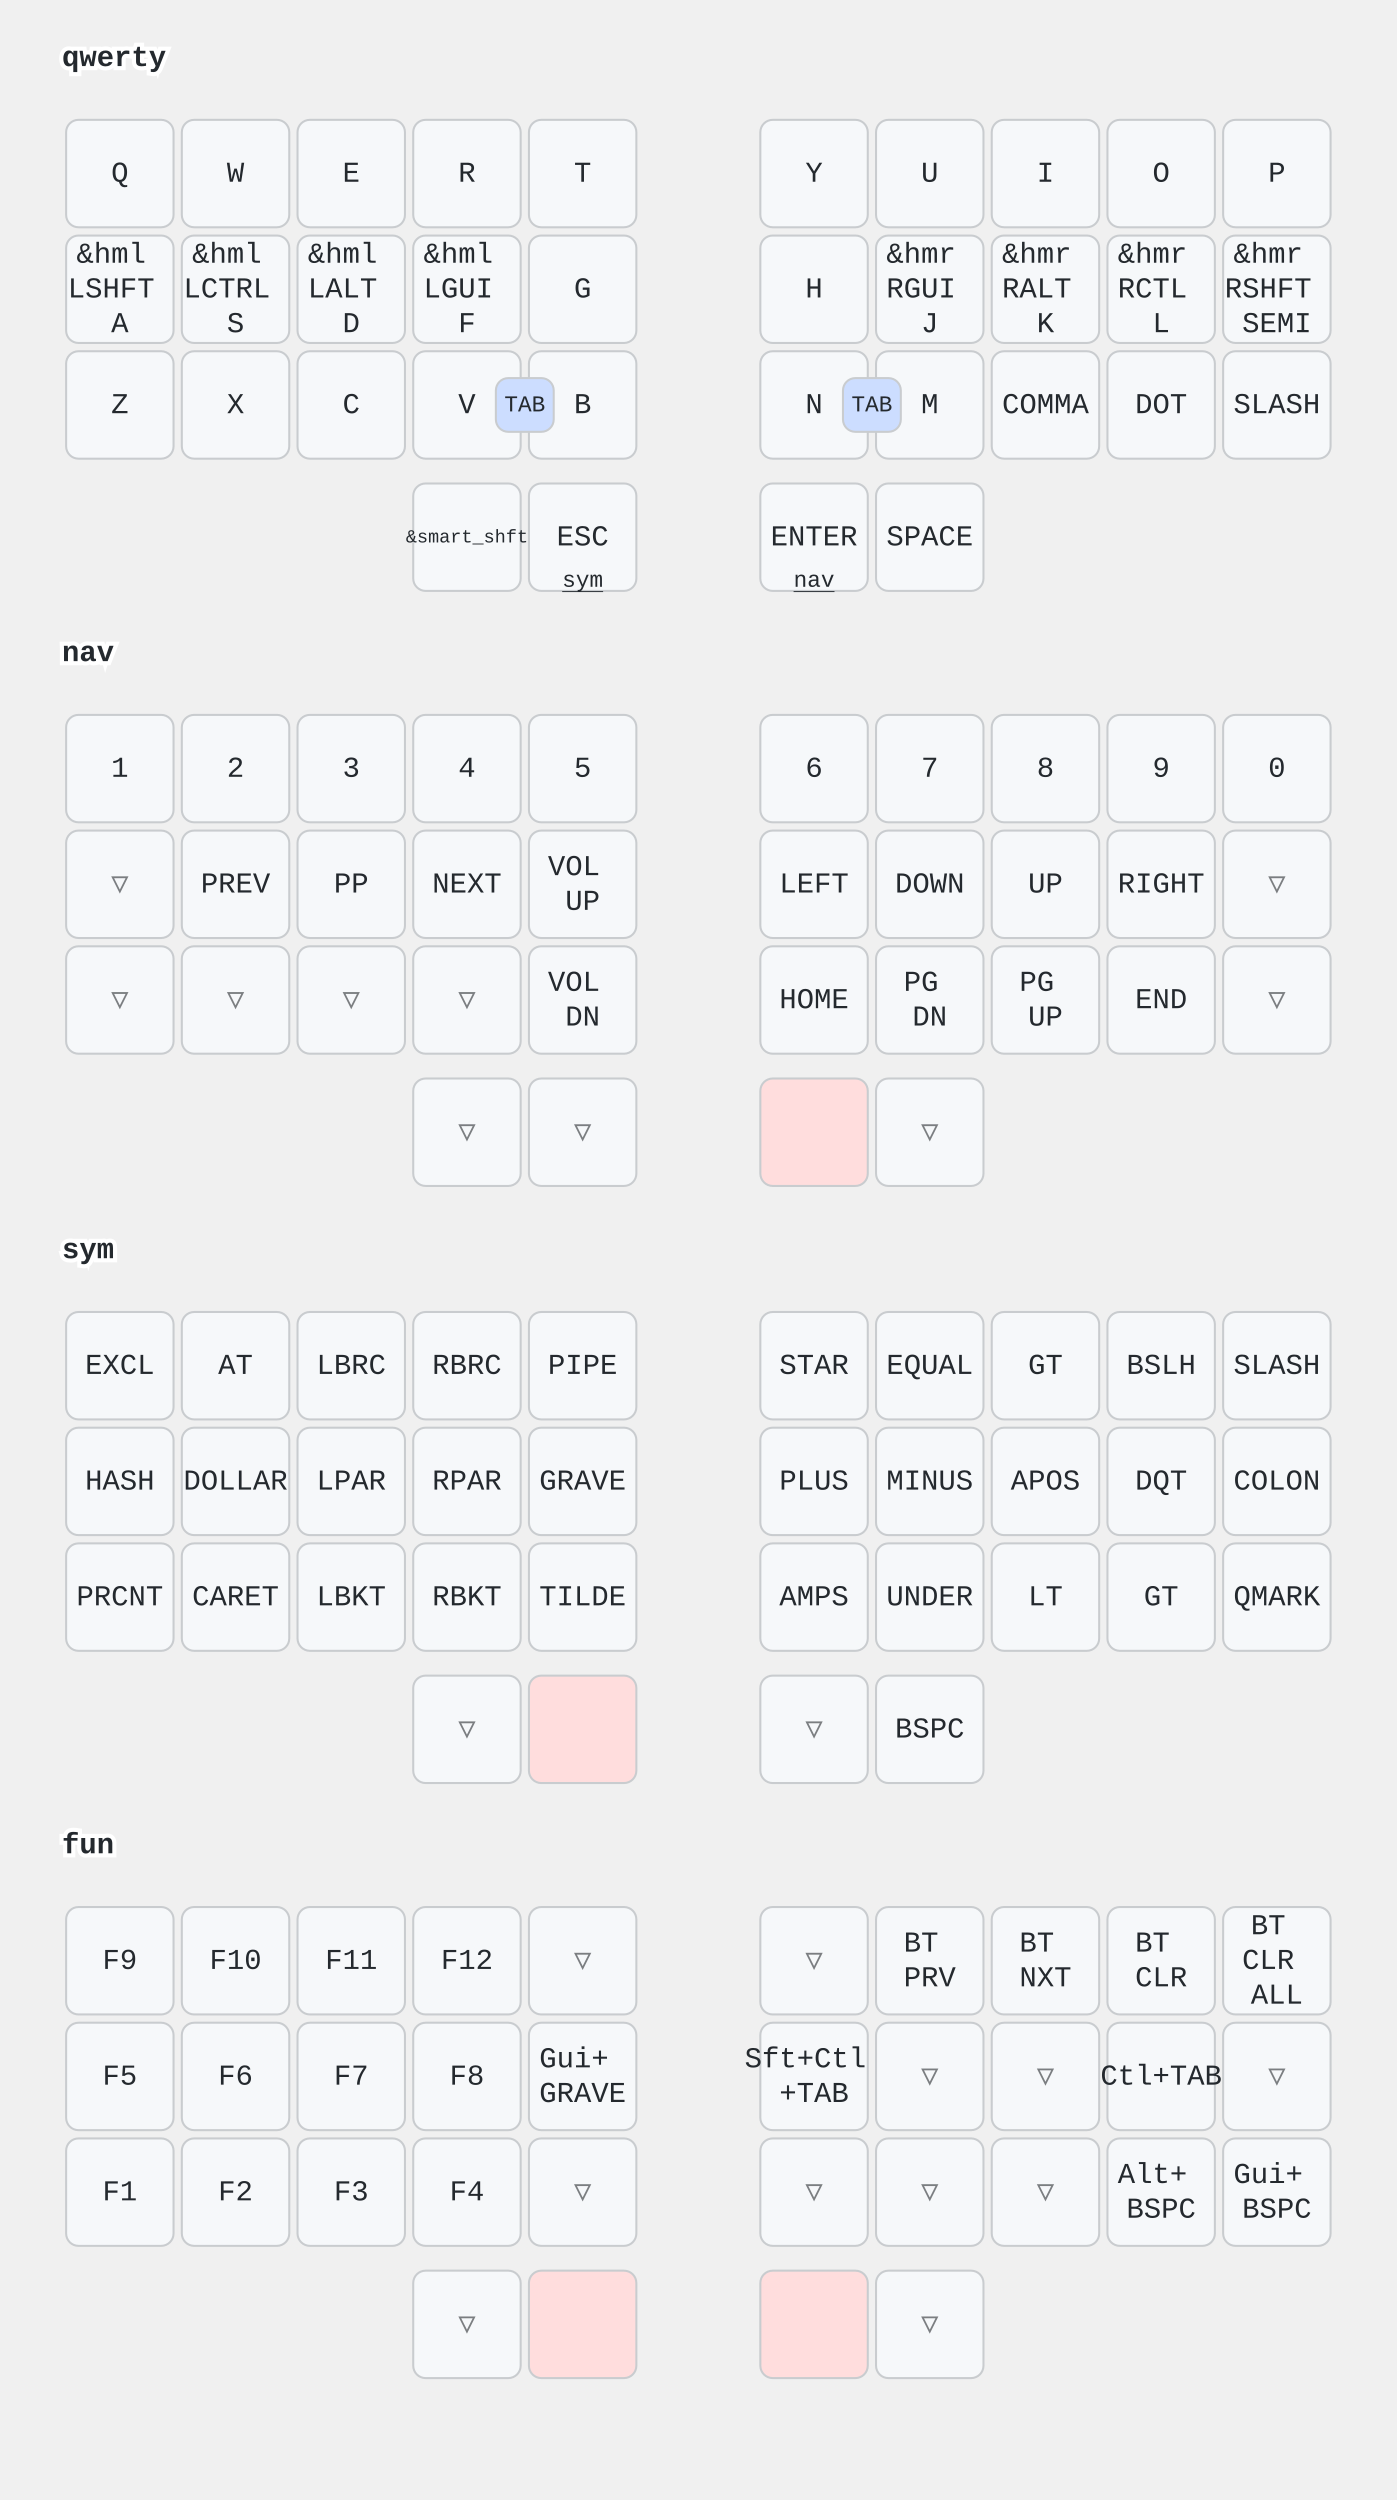
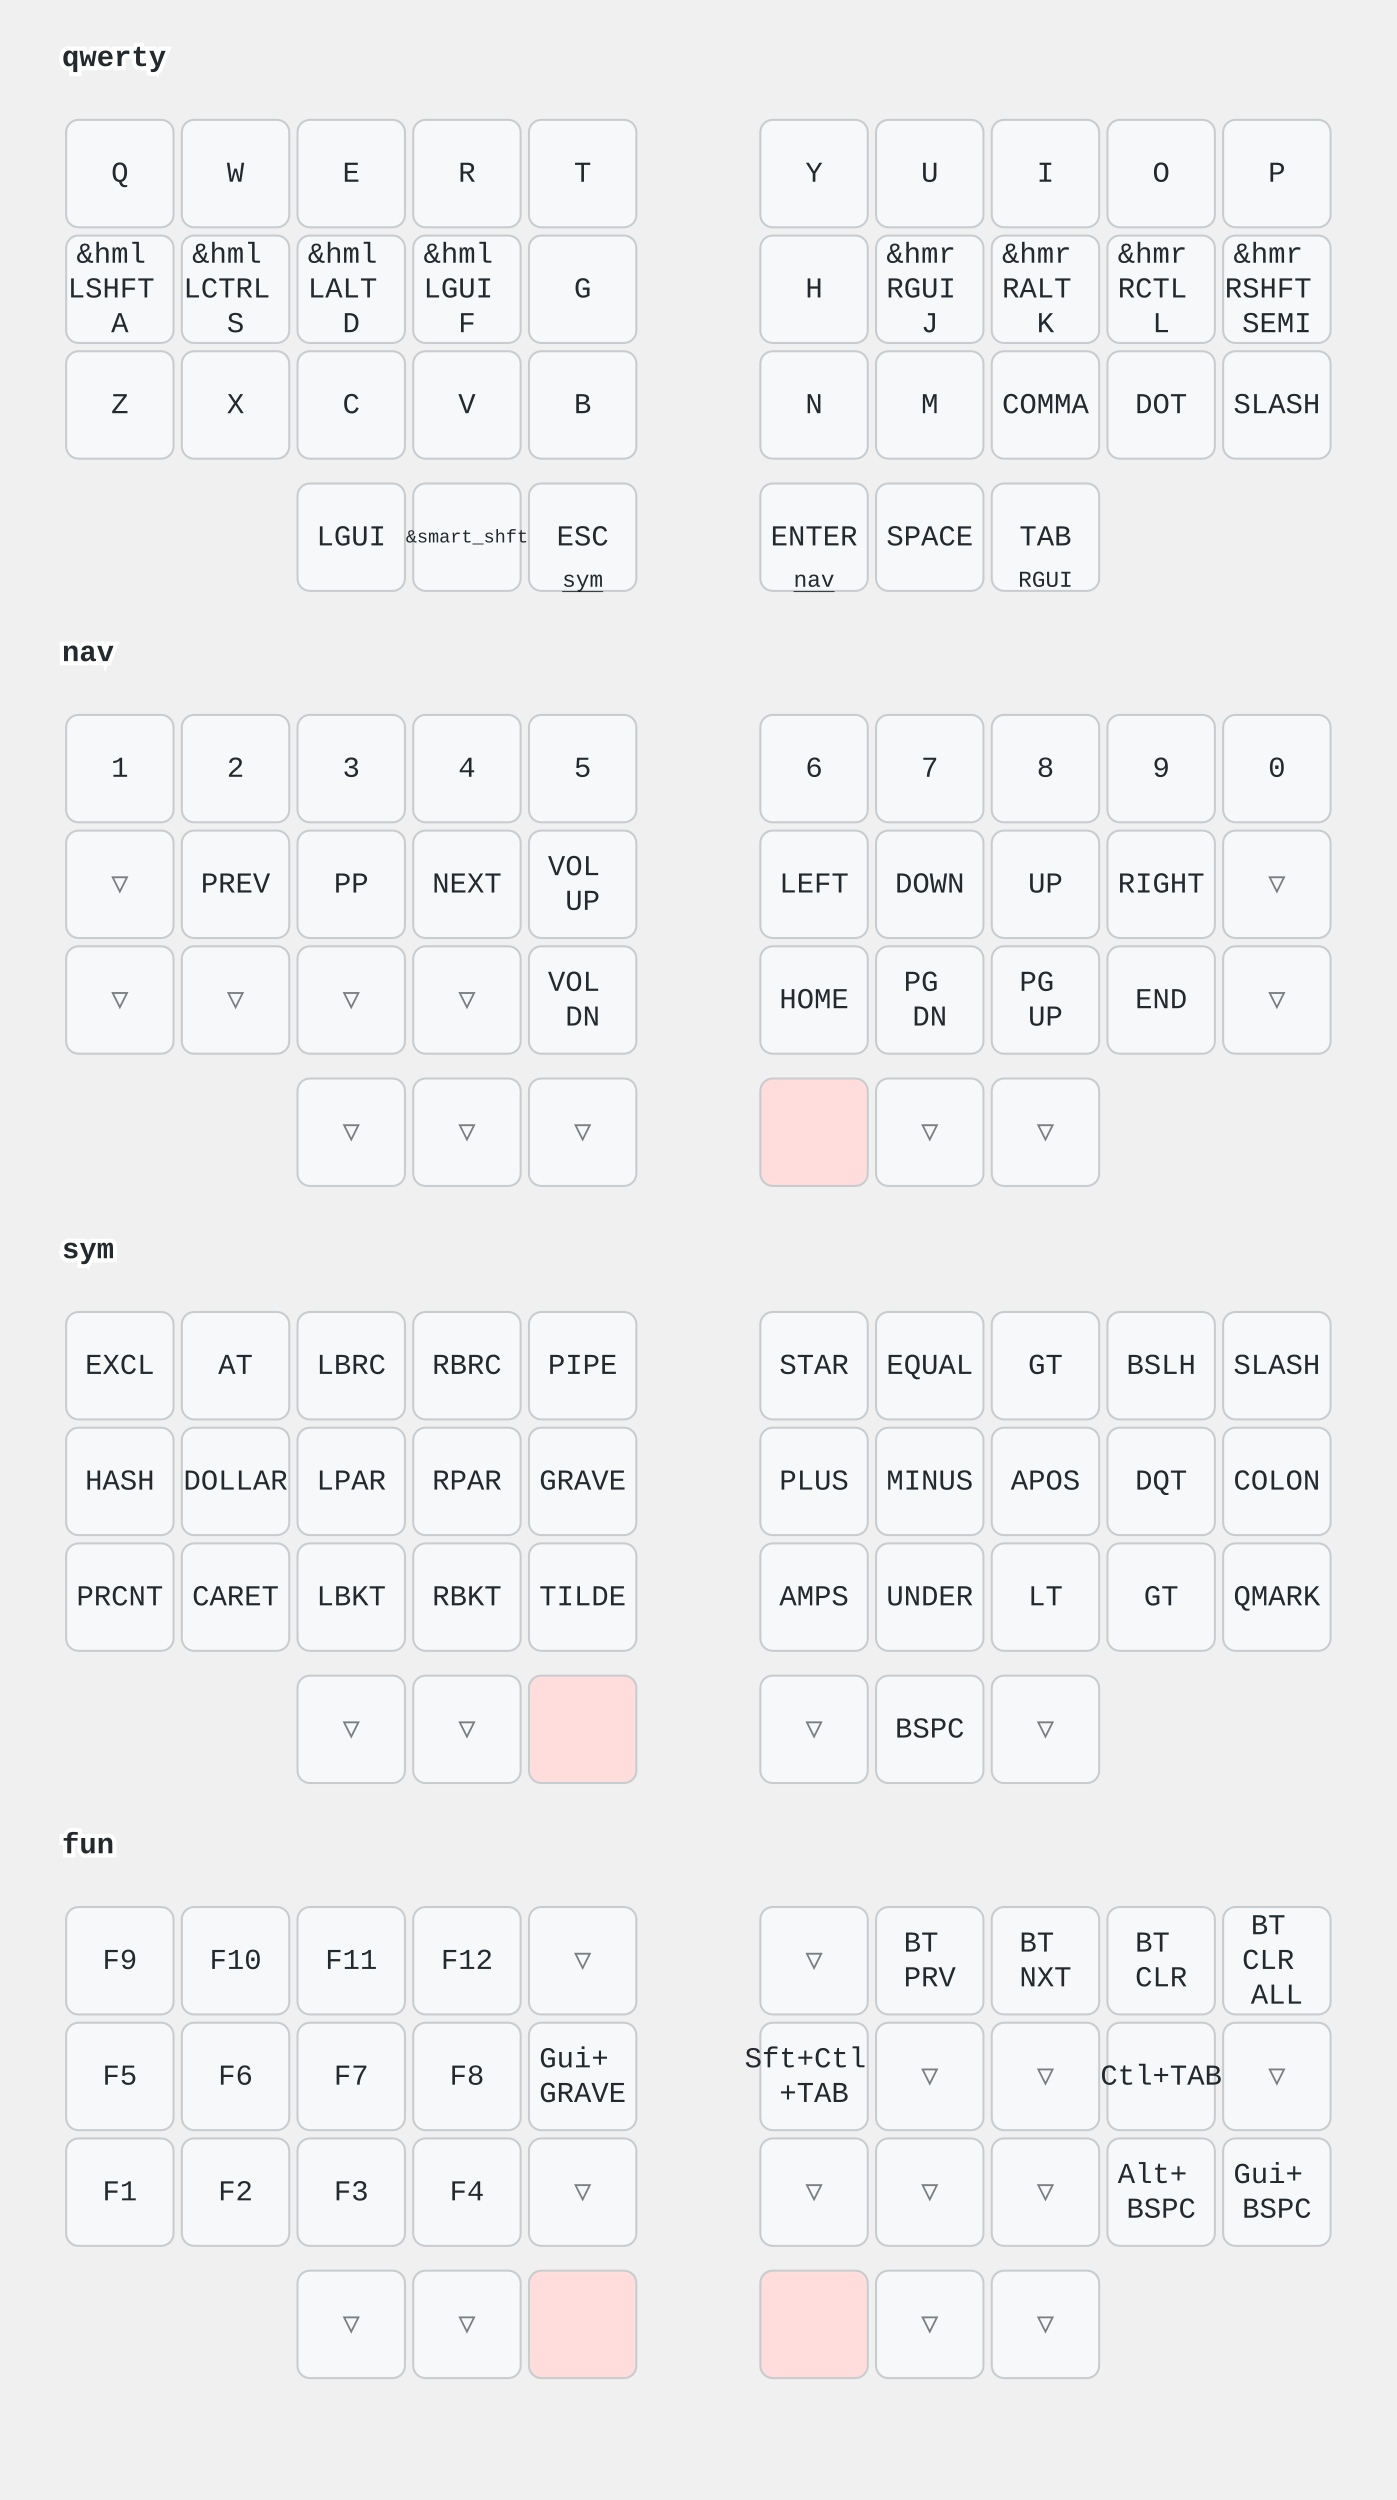
<svg xmlns="http://www.w3.org/2000/svg" width="676" height="1210" viewBox="0 0 676 1210" class="keymap">
  <style>/* inherit to force styles through use tags */
svg path {
    fill: inherit;
}

/* font and background color specifications */
svg.keymap {
    font-family: SFMono-Regular,Consolas,Liberation Mono,Menlo,monospace;
    font-size: 14px;
    font-kerning: normal;
    text-rendering: optimizeLegibility;
    fill: #24292e;
}

/* default key styling */
rect.key {
    fill: #f6f8fa;
}

rect.key, rect.combo {
    stroke: #c9cccf;
    stroke-width: 1;
}

/* default key side styling, only used is draw_key_sides is set */
rect.side {
    filter: brightness(90%);
}

/* color accent for combo boxes */
rect.combo, rect.combo-separate {
    fill: #cdf;
}

/* color accent for held keys */
rect.held, rect.combo.held {
    fill: #fdd;
}

/* color accent for ghost (optional) keys */
rect.ghost, rect.combo.ghost {
    stroke-dasharray: 4, 4;
    stroke-width: 2;
}

text {
    text-anchor: middle;
    dominant-baseline: middle;
}

/* styling for layer labels */
text.label {
    font-weight: bold;
    text-anchor: start;
    stroke: white;
    stroke-width: 4;
    paint-order: stroke;
}

/* styling for optional footer */
text.footer {
    text-anchor: end;
    dominant-baseline: auto;
    stroke: white;
    stroke-width: 4;
    paint-order: stroke;
}

/* styling for combo tap, and key non-tap label text */
text.combo, text.hold, text.shifted, text.left, text.right, text.tl, text.tr, text.bl, text.br {
    font-size: 11px;
}

text.hold, text.bl, text.br {
    text-anchor: middle;
    dominant-baseline: auto;
}

text.shifted, text.tl, text.tr {
    text-anchor: middle;
    dominant-baseline: hanging;
}

text.left, text.tl, text.bl {
    text-anchor: start;
}

text.right, text.tr, text.br {
    text-anchor: end;
}

text.layer-activator {
    text-decoration: underline;
}

/* styling for hold/shifted label text in combo box */
text.combo.hold, text.combo.shifted, text.combo.left, text.combo.right {
    font-size: 8px;
}

/* lighter symbol for transparent keys */
text.trans {
    fill: #7b7e81;
}

/* styling for combo dendrons */
path.combo {
    stroke-width: 1;
    stroke: gray;
    fill: none;
}

/* Start Tabler Icons Cleanup */
/* cannot use height/width with glyphs */
.icon-tabler &gt; path {
    fill: inherit;
    stroke: inherit;
    stroke-width: 2;
}
/* hide tabler's default box */
.icon-tabler &gt; path[stroke="none"][fill="none"] {
    visibility: hidden;
}
/* End Tabler Icons Cleanup */
</style>
  <g transform="translate(30, 0)" class="layer-qwerty">
    <text x="0" y="28" class="label" id="qwerty">qwerty</text>
    <g transform="translate(0, 56)">
      <g transform="translate(28, 28)" class="key keypos-0">
        <rect rx="6" ry="6" x="-26" y="-26" width="52" height="52" class="key" />
        <text x="0" y="0" class="key tap">Q</text>
      </g>
      <g transform="translate(84, 28)" class="key keypos-1">
        <rect rx="6" ry="6" x="-26" y="-26" width="52" height="52" class="key" />
        <text x="0" y="0" class="key tap">W</text>
      </g>
      <g transform="translate(140, 28)" class="key keypos-2">
        <rect rx="6" ry="6" x="-26" y="-26" width="52" height="52" class="key" />
        <text x="0" y="0" class="key tap">E</text>
      </g>
      <g transform="translate(196, 28)" class="key keypos-3">
        <rect rx="6" ry="6" x="-26" y="-26" width="52" height="52" class="key" />
        <text x="0" y="0" class="key tap">R</text>
      </g>
      <g transform="translate(252, 28)" class="key keypos-4">
        <rect rx="6" ry="6" x="-26" y="-26" width="52" height="52" class="key" />
        <text x="0" y="0" class="key tap">T</text>
      </g>
      <g transform="translate(364, 28)" class="key keypos-5">
        <rect rx="6" ry="6" x="-26" y="-26" width="52" height="52" class="key" />
        <text x="0" y="0" class="key tap">Y</text>
      </g>
      <g transform="translate(420, 28)" class="key keypos-6">
        <rect rx="6" ry="6" x="-26" y="-26" width="52" height="52" class="key" />
        <text x="0" y="0" class="key tap">U</text>
      </g>
      <g transform="translate(476, 28)" class="key keypos-7">
        <rect rx="6" ry="6" x="-26" y="-26" width="52" height="52" class="key" />
        <text x="0" y="0" class="key tap">I</text>
      </g>
      <g transform="translate(532, 28)" class="key keypos-8">
        <rect rx="6" ry="6" x="-26" y="-26" width="52" height="52" class="key" />
        <text x="0" y="0" class="key tap">O</text>
      </g>
      <g transform="translate(588, 28)" class="key keypos-9">
        <rect rx="6" ry="6" x="-26" y="-26" width="52" height="52" class="key" />
        <text x="0" y="0" class="key tap">P</text>
      </g>
      <g transform="translate(28, 84)" class="key keypos-10">
        <rect rx="6" ry="6" x="-26" y="-26" width="52" height="52" class="key" />
        <text x="0" y="0" class="key tap">
          <tspan x="0" dy="-1.2em">&amp;hml</tspan>
          <tspan x="0" dy="1.2em">LSHFT</tspan>
          <tspan x="0" dy="1.2em">A</tspan>
        </text>
      </g>
      <g transform="translate(84, 84)" class="key keypos-11">
        <rect rx="6" ry="6" x="-26" y="-26" width="52" height="52" class="key" />
        <text x="0" y="0" class="key tap">
          <tspan x="0" dy="-1.2em">&amp;hml</tspan>
          <tspan x="0" dy="1.2em">LCTRL</tspan>
          <tspan x="0" dy="1.2em">S</tspan>
        </text>
      </g>
      <g transform="translate(140, 84)" class="key keypos-12">
        <rect rx="6" ry="6" x="-26" y="-26" width="52" height="52" class="key" />
        <text x="0" y="0" class="key tap">
          <tspan x="0" dy="-1.2em">&amp;hml</tspan>
          <tspan x="0" dy="1.2em">LALT</tspan>
          <tspan x="0" dy="1.2em">D</tspan>
        </text>
      </g>
      <g transform="translate(196, 84)" class="key keypos-13">
        <rect rx="6" ry="6" x="-26" y="-26" width="52" height="52" class="key" />
        <text x="0" y="0" class="key tap">
          <tspan x="0" dy="-1.2em">&amp;hml</tspan>
          <tspan x="0" dy="1.2em">LGUI</tspan>
          <tspan x="0" dy="1.2em">F</tspan>
        </text>
      </g>
      <g transform="translate(252, 84)" class="key keypos-14">
        <rect rx="6" ry="6" x="-26" y="-26" width="52" height="52" class="key" />
        <text x="0" y="0" class="key tap">G</text>
      </g>
      <g transform="translate(364, 84)" class="key keypos-15">
        <rect rx="6" ry="6" x="-26" y="-26" width="52" height="52" class="key" />
        <text x="0" y="0" class="key tap">H</text>
      </g>
      <g transform="translate(420, 84)" class="key keypos-16">
        <rect rx="6" ry="6" x="-26" y="-26" width="52" height="52" class="key" />
        <text x="0" y="0" class="key tap">
          <tspan x="0" dy="-1.2em">&amp;hmr</tspan>
          <tspan x="0" dy="1.2em">RGUI</tspan>
          <tspan x="0" dy="1.2em">J</tspan>
        </text>
      </g>
      <g transform="translate(476, 84)" class="key keypos-17">
        <rect rx="6" ry="6" x="-26" y="-26" width="52" height="52" class="key" />
        <text x="0" y="0" class="key tap">
          <tspan x="0" dy="-1.2em">&amp;hmr</tspan>
          <tspan x="0" dy="1.2em">RALT</tspan>
          <tspan x="0" dy="1.2em">K</tspan>
        </text>
      </g>
      <g transform="translate(532, 84)" class="key keypos-18">
        <rect rx="6" ry="6" x="-26" y="-26" width="52" height="52" class="key" />
        <text x="0" y="0" class="key tap">
          <tspan x="0" dy="-1.2em">&amp;hmr</tspan>
          <tspan x="0" dy="1.2em">RCTL</tspan>
          <tspan x="0" dy="1.2em">L</tspan>
        </text>
      </g>
      <g transform="translate(588, 84)" class="key keypos-19">
        <rect rx="6" ry="6" x="-26" y="-26" width="52" height="52" class="key" />
        <text x="0" y="0" class="key tap">
          <tspan x="0" dy="-1.2em">&amp;hmr</tspan>
          <tspan x="0" dy="1.2em">RSHFT</tspan>
          <tspan x="0" dy="1.2em">SEMI</tspan>
        </text>
      </g>
      <g transform="translate(28, 140)" class="key keypos-20">
        <rect rx="6" ry="6" x="-26" y="-26" width="52" height="52" class="key" />
        <text x="0" y="0" class="key tap">Z</text>
      </g>
      <g transform="translate(84, 140)" class="key keypos-21">
        <rect rx="6" ry="6" x="-26" y="-26" width="52" height="52" class="key" />
        <text x="0" y="0" class="key tap">X</text>
      </g>
      <g transform="translate(140, 140)" class="key keypos-22">
        <rect rx="6" ry="6" x="-26" y="-26" width="52" height="52" class="key" />
        <text x="0" y="0" class="key tap">C</text>
      </g>
      <g transform="translate(196, 140)" class="key keypos-23">
        <rect rx="6" ry="6" x="-26" y="-26" width="52" height="52" class="key" />
        <text x="0" y="0" class="key tap">V</text>
      </g>
      <g transform="translate(252, 140)" class="key keypos-24">
        <rect rx="6" ry="6" x="-26" y="-26" width="52" height="52" class="key" />
        <text x="0" y="0" class="key tap">B</text>
      </g>
      <g transform="translate(364, 140)" class="key keypos-25">
        <rect rx="6" ry="6" x="-26" y="-26" width="52" height="52" class="key" />
        <text x="0" y="0" class="key tap">N</text>
      </g>
      <g transform="translate(420, 140)" class="key keypos-26">
        <rect rx="6" ry="6" x="-26" y="-26" width="52" height="52" class="key" />
        <text x="0" y="0" class="key tap">M</text>
      </g>
      <g transform="translate(476, 140)" class="key keypos-27">
        <rect rx="6" ry="6" x="-26" y="-26" width="52" height="52" class="key" />
        <text x="0" y="0" class="key tap">COMMA</text>
      </g>
      <g transform="translate(532, 140)" class="key keypos-28">
        <rect rx="6" ry="6" x="-26" y="-26" width="52" height="52" class="key" />
        <text x="0" y="0" class="key tap">DOT</text>
      </g>
      <g transform="translate(588, 140)" class="key keypos-29">
        <rect rx="6" ry="6" x="-26" y="-26" width="52" height="52" class="key" />
        <text x="0" y="0" class="key tap">SLASH</text>
      </g>
-       <g transform="translate(196, 204)" class="key keypos-30">
+       <g transform="translate(140, 204)" class="key keypos-30">
+         <rect rx="6" ry="6" x="-26" y="-26" width="52" height="52" class="key" />
+         <text x="0" y="0" class="key tap">LGUI</text>
+       </g>
+       <g transform="translate(196, 204)" class="key keypos-31">
        <rect rx="6" ry="6" x="-26" y="-26" width="52" height="52" class="key" />
        <text x="0" y="0" class="key tap">
          <tspan style="font-size: 64%">&amp;smart_shft</tspan>
        </text>
      </g>
-       <g transform="translate(252, 204)" class="key keypos-31">
+       <g transform="translate(252, 204)" class="key keypos-32">
        <rect rx="6" ry="6" x="-26" y="-26" width="52" height="52" class="key" />
        <text x="0" y="0" class="key tap">ESC</text>
        <a href="#sym">
          <text x="0" y="24" class="key hold layer-activator">sym</text>
        </a>
      </g>
-       <g transform="translate(364, 204)" class="key keypos-32">
+       <g transform="translate(364, 204)" class="key keypos-33">
        <rect rx="6" ry="6" x="-26" y="-26" width="52" height="52" class="key" />
        <text x="0" y="0" class="key tap">ENTER</text>
        <a href="#nav">
          <text x="0" y="24" class="key hold layer-activator">nav</text>
        </a>
      </g>
-       <g transform="translate(420, 204)" class="key keypos-33">
+       <g transform="translate(420, 204)" class="key keypos-34">
        <rect rx="6" ry="6" x="-26" y="-26" width="52" height="52" class="key" />
        <text x="0" y="0" class="key tap">SPACE</text>
      </g>
-       <g class="combo combopos-0">
-         <rect rx="6" ry="6" x="378" y="127" width="28" height="26" class="combo" />
-         <text x="392" y="140" class="combo tap">TAB</text>
-       </g>
-       <g class="combo combopos-1">
-         <rect rx="6" ry="6" x="210" y="127" width="28" height="26" class="combo" />
-         <text x="224" y="140" class="combo tap">TAB</text>
+       <g transform="translate(476, 204)" class="key keypos-35">
+         <rect rx="6" ry="6" x="-26" y="-26" width="52" height="52" class="key" />
+         <text x="0" y="0" class="key tap">TAB</text>
+         <text x="0" y="24" class="key hold">RGUI</text>
      </g>
    </g>
  </g>
  <g transform="translate(30, 288)" class="layer-nav">
    <text x="0" y="28" class="label" id="nav">nav</text>
    <g transform="translate(0, 56)">
      <g transform="translate(28, 28)" class="key keypos-0">
        <rect rx="6" ry="6" x="-26" y="-26" width="52" height="52" class="key" />
        <text x="0" y="0" class="key tap">1</text>
      </g>
      <g transform="translate(84, 28)" class="key keypos-1">
        <rect rx="6" ry="6" x="-26" y="-26" width="52" height="52" class="key" />
        <text x="0" y="0" class="key tap">2</text>
      </g>
      <g transform="translate(140, 28)" class="key keypos-2">
        <rect rx="6" ry="6" x="-26" y="-26" width="52" height="52" class="key" />
        <text x="0" y="0" class="key tap">3</text>
      </g>
      <g transform="translate(196, 28)" class="key keypos-3">
        <rect rx="6" ry="6" x="-26" y="-26" width="52" height="52" class="key" />
        <text x="0" y="0" class="key tap">4</text>
      </g>
      <g transform="translate(252, 28)" class="key keypos-4">
        <rect rx="6" ry="6" x="-26" y="-26" width="52" height="52" class="key" />
        <text x="0" y="0" class="key tap">5</text>
      </g>
      <g transform="translate(364, 28)" class="key keypos-5">
        <rect rx="6" ry="6" x="-26" y="-26" width="52" height="52" class="key" />
        <text x="0" y="0" class="key tap">6</text>
      </g>
      <g transform="translate(420, 28)" class="key keypos-6">
        <rect rx="6" ry="6" x="-26" y="-26" width="52" height="52" class="key" />
        <text x="0" y="0" class="key tap">7</text>
      </g>
      <g transform="translate(476, 28)" class="key keypos-7">
        <rect rx="6" ry="6" x="-26" y="-26" width="52" height="52" class="key" />
        <text x="0" y="0" class="key tap">8</text>
      </g>
      <g transform="translate(532, 28)" class="key keypos-8">
        <rect rx="6" ry="6" x="-26" y="-26" width="52" height="52" class="key" />
        <text x="0" y="0" class="key tap">9</text>
      </g>
      <g transform="translate(588, 28)" class="key keypos-9">
        <rect rx="6" ry="6" x="-26" y="-26" width="52" height="52" class="key" />
        <text x="0" y="0" class="key tap">0</text>
      </g>
      <g transform="translate(28, 84)" class="key trans keypos-10">
        <rect rx="6" ry="6" x="-26" y="-26" width="52" height="52" class="key trans" />
        <text x="0" y="0" class="key trans tap">▽</text>
      </g>
      <g transform="translate(84, 84)" class="key keypos-11">
        <rect rx="6" ry="6" x="-26" y="-26" width="52" height="52" class="key" />
        <text x="0" y="0" class="key tap">PREV</text>
      </g>
      <g transform="translate(140, 84)" class="key keypos-12">
        <rect rx="6" ry="6" x="-26" y="-26" width="52" height="52" class="key" />
        <text x="0" y="0" class="key tap">PP</text>
      </g>
      <g transform="translate(196, 84)" class="key keypos-13">
        <rect rx="6" ry="6" x="-26" y="-26" width="52" height="52" class="key" />
        <text x="0" y="0" class="key tap">NEXT</text>
      </g>
      <g transform="translate(252, 84)" class="key keypos-14">
        <rect rx="6" ry="6" x="-26" y="-26" width="52" height="52" class="key" />
        <text x="0" y="0" class="key tap">
          <tspan x="0" dy="-0.6em">VOL</tspan>
          <tspan x="0" dy="1.2em">UP</tspan>
        </text>
      </g>
      <g transform="translate(364, 84)" class="key keypos-15">
        <rect rx="6" ry="6" x="-26" y="-26" width="52" height="52" class="key" />
        <text x="0" y="0" class="key tap">LEFT</text>
      </g>
      <g transform="translate(420, 84)" class="key keypos-16">
        <rect rx="6" ry="6" x="-26" y="-26" width="52" height="52" class="key" />
        <text x="0" y="0" class="key tap">DOWN</text>
      </g>
      <g transform="translate(476, 84)" class="key keypos-17">
        <rect rx="6" ry="6" x="-26" y="-26" width="52" height="52" class="key" />
        <text x="0" y="0" class="key tap">UP</text>
      </g>
      <g transform="translate(532, 84)" class="key keypos-18">
        <rect rx="6" ry="6" x="-26" y="-26" width="52" height="52" class="key" />
        <text x="0" y="0" class="key tap">RIGHT</text>
      </g>
      <g transform="translate(588, 84)" class="key trans keypos-19">
        <rect rx="6" ry="6" x="-26" y="-26" width="52" height="52" class="key trans" />
        <text x="0" y="0" class="key trans tap">▽</text>
      </g>
      <g transform="translate(28, 140)" class="key trans keypos-20">
        <rect rx="6" ry="6" x="-26" y="-26" width="52" height="52" class="key trans" />
        <text x="0" y="0" class="key trans tap">▽</text>
      </g>
      <g transform="translate(84, 140)" class="key trans keypos-21">
        <rect rx="6" ry="6" x="-26" y="-26" width="52" height="52" class="key trans" />
        <text x="0" y="0" class="key trans tap">▽</text>
      </g>
      <g transform="translate(140, 140)" class="key trans keypos-22">
        <rect rx="6" ry="6" x="-26" y="-26" width="52" height="52" class="key trans" />
        <text x="0" y="0" class="key trans tap">▽</text>
      </g>
      <g transform="translate(196, 140)" class="key trans keypos-23">
        <rect rx="6" ry="6" x="-26" y="-26" width="52" height="52" class="key trans" />
        <text x="0" y="0" class="key trans tap">▽</text>
      </g>
      <g transform="translate(252, 140)" class="key keypos-24">
        <rect rx="6" ry="6" x="-26" y="-26" width="52" height="52" class="key" />
        <text x="0" y="0" class="key tap">
          <tspan x="0" dy="-0.6em">VOL</tspan>
          <tspan x="0" dy="1.2em">DN</tspan>
        </text>
      </g>
      <g transform="translate(364, 140)" class="key keypos-25">
        <rect rx="6" ry="6" x="-26" y="-26" width="52" height="52" class="key" />
        <text x="0" y="0" class="key tap">HOME</text>
      </g>
      <g transform="translate(420, 140)" class="key keypos-26">
        <rect rx="6" ry="6" x="-26" y="-26" width="52" height="52" class="key" />
        <text x="0" y="0" class="key tap">
          <tspan x="0" dy="-0.6em">PG</tspan>
          <tspan x="0" dy="1.2em">DN</tspan>
        </text>
      </g>
      <g transform="translate(476, 140)" class="key keypos-27">
        <rect rx="6" ry="6" x="-26" y="-26" width="52" height="52" class="key" />
        <text x="0" y="0" class="key tap">
          <tspan x="0" dy="-0.6em">PG</tspan>
          <tspan x="0" dy="1.2em">UP</tspan>
        </text>
      </g>
      <g transform="translate(532, 140)" class="key keypos-28">
        <rect rx="6" ry="6" x="-26" y="-26" width="52" height="52" class="key" />
        <text x="0" y="0" class="key tap">END</text>
      </g>
      <g transform="translate(588, 140)" class="key trans keypos-29">
        <rect rx="6" ry="6" x="-26" y="-26" width="52" height="52" class="key trans" />
        <text x="0" y="0" class="key trans tap">▽</text>
      </g>
-       <g transform="translate(196, 204)" class="key trans keypos-30">
-         <rect rx="6" ry="6" x="-26" y="-26" width="52" height="52" class="key trans" />
-         <text x="0" y="0" class="key trans tap">▽</text>
-       </g>
-       <g transform="translate(252, 204)" class="key trans keypos-31">
-         <rect rx="6" ry="6" x="-26" y="-26" width="52" height="52" class="key trans" />
-         <text x="0" y="0" class="key trans tap">▽</text>
-       </g>
-       <g transform="translate(364, 204)" class="key held keypos-32">
+       <g transform="translate(140, 204)" class="key trans keypos-30">
+         <rect rx="6" ry="6" x="-26" y="-26" width="52" height="52" class="key trans" />
+         <text x="0" y="0" class="key trans tap">▽</text>
+       </g>
+       <g transform="translate(196, 204)" class="key trans keypos-31">
+         <rect rx="6" ry="6" x="-26" y="-26" width="52" height="52" class="key trans" />
+         <text x="0" y="0" class="key trans tap">▽</text>
+       </g>
+       <g transform="translate(252, 204)" class="key trans keypos-32">
+         <rect rx="6" ry="6" x="-26" y="-26" width="52" height="52" class="key trans" />
+         <text x="0" y="0" class="key trans tap">▽</text>
+       </g>
+       <g transform="translate(364, 204)" class="key held keypos-33">
        <rect rx="6" ry="6" x="-26" y="-26" width="52" height="52" class="key held" />
      </g>
-       <g transform="translate(420, 204)" class="key trans keypos-33">
+       <g transform="translate(420, 204)" class="key trans keypos-34">
+         <rect rx="6" ry="6" x="-26" y="-26" width="52" height="52" class="key trans" />
+         <text x="0" y="0" class="key trans tap">▽</text>
+       </g>
+       <g transform="translate(476, 204)" class="key trans keypos-35">
        <rect rx="6" ry="6" x="-26" y="-26" width="52" height="52" class="key trans" />
        <text x="0" y="0" class="key trans tap">▽</text>
      </g>
    </g>
  </g>
  <g transform="translate(30, 577)" class="layer-sym">
    <text x="0" y="28" class="label" id="sym">sym</text>
    <g transform="translate(0, 56)">
      <g transform="translate(28, 28)" class="key keypos-0">
        <rect rx="6" ry="6" x="-26" y="-26" width="52" height="52" class="key" />
        <text x="0" y="0" class="key tap">EXCL</text>
      </g>
      <g transform="translate(84, 28)" class="key keypos-1">
        <rect rx="6" ry="6" x="-26" y="-26" width="52" height="52" class="key" />
        <text x="0" y="0" class="key tap">AT</text>
      </g>
      <g transform="translate(140, 28)" class="key keypos-2">
        <rect rx="6" ry="6" x="-26" y="-26" width="52" height="52" class="key" />
        <text x="0" y="0" class="key tap">LBRC</text>
      </g>
      <g transform="translate(196, 28)" class="key keypos-3">
        <rect rx="6" ry="6" x="-26" y="-26" width="52" height="52" class="key" />
        <text x="0" y="0" class="key tap">RBRC</text>
      </g>
      <g transform="translate(252, 28)" class="key keypos-4">
        <rect rx="6" ry="6" x="-26" y="-26" width="52" height="52" class="key" />
        <text x="0" y="0" class="key tap">PIPE</text>
      </g>
      <g transform="translate(364, 28)" class="key keypos-5">
        <rect rx="6" ry="6" x="-26" y="-26" width="52" height="52" class="key" />
        <text x="0" y="0" class="key tap">STAR</text>
      </g>
      <g transform="translate(420, 28)" class="key keypos-6">
        <rect rx="6" ry="6" x="-26" y="-26" width="52" height="52" class="key" />
        <text x="0" y="0" class="key tap">EQUAL</text>
      </g>
      <g transform="translate(476, 28)" class="key keypos-7">
        <rect rx="6" ry="6" x="-26" y="-26" width="52" height="52" class="key" />
        <text x="0" y="0" class="key tap">GT</text>
      </g>
      <g transform="translate(532, 28)" class="key keypos-8">
        <rect rx="6" ry="6" x="-26" y="-26" width="52" height="52" class="key" />
        <text x="0" y="0" class="key tap">BSLH</text>
      </g>
      <g transform="translate(588, 28)" class="key keypos-9">
        <rect rx="6" ry="6" x="-26" y="-26" width="52" height="52" class="key" />
        <text x="0" y="0" class="key tap">SLASH</text>
      </g>
      <g transform="translate(28, 84)" class="key keypos-10">
        <rect rx="6" ry="6" x="-26" y="-26" width="52" height="52" class="key" />
        <text x="0" y="0" class="key tap">HASH</text>
      </g>
      <g transform="translate(84, 84)" class="key keypos-11">
        <rect rx="6" ry="6" x="-26" y="-26" width="52" height="52" class="key" />
        <text x="0" y="0" class="key tap">DOLLAR</text>
      </g>
      <g transform="translate(140, 84)" class="key keypos-12">
        <rect rx="6" ry="6" x="-26" y="-26" width="52" height="52" class="key" />
        <text x="0" y="0" class="key tap">LPAR</text>
      </g>
      <g transform="translate(196, 84)" class="key keypos-13">
        <rect rx="6" ry="6" x="-26" y="-26" width="52" height="52" class="key" />
        <text x="0" y="0" class="key tap">RPAR</text>
      </g>
      <g transform="translate(252, 84)" class="key keypos-14">
        <rect rx="6" ry="6" x="-26" y="-26" width="52" height="52" class="key" />
        <text x="0" y="0" class="key tap">GRAVE</text>
      </g>
      <g transform="translate(364, 84)" class="key keypos-15">
        <rect rx="6" ry="6" x="-26" y="-26" width="52" height="52" class="key" />
        <text x="0" y="0" class="key tap">PLUS</text>
      </g>
      <g transform="translate(420, 84)" class="key keypos-16">
        <rect rx="6" ry="6" x="-26" y="-26" width="52" height="52" class="key" />
        <text x="0" y="0" class="key tap">MINUS</text>
      </g>
      <g transform="translate(476, 84)" class="key keypos-17">
        <rect rx="6" ry="6" x="-26" y="-26" width="52" height="52" class="key" />
        <text x="0" y="0" class="key tap">APOS</text>
      </g>
      <g transform="translate(532, 84)" class="key keypos-18">
        <rect rx="6" ry="6" x="-26" y="-26" width="52" height="52" class="key" />
        <text x="0" y="0" class="key tap">DQT</text>
      </g>
      <g transform="translate(588, 84)" class="key keypos-19">
        <rect rx="6" ry="6" x="-26" y="-26" width="52" height="52" class="key" />
        <text x="0" y="0" class="key tap">COLON</text>
      </g>
      <g transform="translate(28, 140)" class="key keypos-20">
        <rect rx="6" ry="6" x="-26" y="-26" width="52" height="52" class="key" />
        <text x="0" y="0" class="key tap">PRCNT</text>
      </g>
      <g transform="translate(84, 140)" class="key keypos-21">
        <rect rx="6" ry="6" x="-26" y="-26" width="52" height="52" class="key" />
        <text x="0" y="0" class="key tap">CARET</text>
      </g>
      <g transform="translate(140, 140)" class="key keypos-22">
        <rect rx="6" ry="6" x="-26" y="-26" width="52" height="52" class="key" />
        <text x="0" y="0" class="key tap">LBKT</text>
      </g>
      <g transform="translate(196, 140)" class="key keypos-23">
        <rect rx="6" ry="6" x="-26" y="-26" width="52" height="52" class="key" />
        <text x="0" y="0" class="key tap">RBKT</text>
      </g>
      <g transform="translate(252, 140)" class="key keypos-24">
        <rect rx="6" ry="6" x="-26" y="-26" width="52" height="52" class="key" />
        <text x="0" y="0" class="key tap">TILDE</text>
      </g>
      <g transform="translate(364, 140)" class="key keypos-25">
        <rect rx="6" ry="6" x="-26" y="-26" width="52" height="52" class="key" />
        <text x="0" y="0" class="key tap">AMPS</text>
      </g>
      <g transform="translate(420, 140)" class="key keypos-26">
        <rect rx="6" ry="6" x="-26" y="-26" width="52" height="52" class="key" />
        <text x="0" y="0" class="key tap">UNDER</text>
      </g>
      <g transform="translate(476, 140)" class="key keypos-27">
        <rect rx="6" ry="6" x="-26" y="-26" width="52" height="52" class="key" />
        <text x="0" y="0" class="key tap">LT</text>
      </g>
      <g transform="translate(532, 140)" class="key keypos-28">
        <rect rx="6" ry="6" x="-26" y="-26" width="52" height="52" class="key" />
        <text x="0" y="0" class="key tap">GT</text>
      </g>
      <g transform="translate(588, 140)" class="key keypos-29">
        <rect rx="6" ry="6" x="-26" y="-26" width="52" height="52" class="key" />
        <text x="0" y="0" class="key tap">QMARK</text>
      </g>
-       <g transform="translate(196, 204)" class="key trans keypos-30">
-         <rect rx="6" ry="6" x="-26" y="-26" width="52" height="52" class="key trans" />
-         <text x="0" y="0" class="key trans tap">▽</text>
-       </g>
-       <g transform="translate(252, 204)" class="key held keypos-31">
+       <g transform="translate(140, 204)" class="key trans keypos-30">
+         <rect rx="6" ry="6" x="-26" y="-26" width="52" height="52" class="key trans" />
+         <text x="0" y="0" class="key trans tap">▽</text>
+       </g>
+       <g transform="translate(196, 204)" class="key trans keypos-31">
+         <rect rx="6" ry="6" x="-26" y="-26" width="52" height="52" class="key trans" />
+         <text x="0" y="0" class="key trans tap">▽</text>
+       </g>
+       <g transform="translate(252, 204)" class="key held keypos-32">
        <rect rx="6" ry="6" x="-26" y="-26" width="52" height="52" class="key held" />
      </g>
-       <g transform="translate(364, 204)" class="key trans keypos-32">
-         <rect rx="6" ry="6" x="-26" y="-26" width="52" height="52" class="key trans" />
-         <text x="0" y="0" class="key trans tap">▽</text>
-       </g>
-       <g transform="translate(420, 204)" class="key keypos-33">
+       <g transform="translate(364, 204)" class="key trans keypos-33">
+         <rect rx="6" ry="6" x="-26" y="-26" width="52" height="52" class="key trans" />
+         <text x="0" y="0" class="key trans tap">▽</text>
+       </g>
+       <g transform="translate(420, 204)" class="key keypos-34">
        <rect rx="6" ry="6" x="-26" y="-26" width="52" height="52" class="key" />
        <text x="0" y="0" class="key tap">BSPC</text>
+       </g>
+       <g transform="translate(476, 204)" class="key trans keypos-35">
+         <rect rx="6" ry="6" x="-26" y="-26" width="52" height="52" class="key trans" />
+         <text x="0" y="0" class="key trans tap">▽</text>
      </g>
    </g>
  </g>
  <g transform="translate(30, 865)" class="layer-fun">
    <text x="0" y="28" class="label" id="fun">fun</text>
    <g transform="translate(0, 56)">
      <g transform="translate(28, 28)" class="key keypos-0">
        <rect rx="6" ry="6" x="-26" y="-26" width="52" height="52" class="key" />
        <text x="0" y="0" class="key tap">F9</text>
      </g>
      <g transform="translate(84, 28)" class="key keypos-1">
        <rect rx="6" ry="6" x="-26" y="-26" width="52" height="52" class="key" />
        <text x="0" y="0" class="key tap">F10</text>
      </g>
      <g transform="translate(140, 28)" class="key keypos-2">
        <rect rx="6" ry="6" x="-26" y="-26" width="52" height="52" class="key" />
        <text x="0" y="0" class="key tap">F11</text>
      </g>
      <g transform="translate(196, 28)" class="key keypos-3">
        <rect rx="6" ry="6" x="-26" y="-26" width="52" height="52" class="key" />
        <text x="0" y="0" class="key tap">F12</text>
      </g>
      <g transform="translate(252, 28)" class="key trans keypos-4">
        <rect rx="6" ry="6" x="-26" y="-26" width="52" height="52" class="key trans" />
        <text x="0" y="0" class="key trans tap">▽</text>
      </g>
      <g transform="translate(364, 28)" class="key trans keypos-5">
        <rect rx="6" ry="6" x="-26" y="-26" width="52" height="52" class="key trans" />
        <text x="0" y="0" class="key trans tap">▽</text>
      </g>
      <g transform="translate(420, 28)" class="key keypos-6">
        <rect rx="6" ry="6" x="-26" y="-26" width="52" height="52" class="key" />
        <text x="0" y="0" class="key tap">
          <tspan x="0" dy="-0.6em">BT</tspan>
          <tspan x="0" dy="1.2em">PRV</tspan>
        </text>
      </g>
      <g transform="translate(476, 28)" class="key keypos-7">
        <rect rx="6" ry="6" x="-26" y="-26" width="52" height="52" class="key" />
        <text x="0" y="0" class="key tap">
          <tspan x="0" dy="-0.6em">BT</tspan>
          <tspan x="0" dy="1.2em">NXT</tspan>
        </text>
      </g>
      <g transform="translate(532, 28)" class="key keypos-8">
        <rect rx="6" ry="6" x="-26" y="-26" width="52" height="52" class="key" />
        <text x="0" y="0" class="key tap">
          <tspan x="0" dy="-0.6em">BT</tspan>
          <tspan x="0" dy="1.2em">CLR</tspan>
        </text>
      </g>
      <g transform="translate(588, 28)" class="key keypos-9">
        <rect rx="6" ry="6" x="-26" y="-26" width="52" height="52" class="key" />
        <text x="0" y="0" class="key tap">
          <tspan x="0" dy="-1.2em">BT</tspan>
          <tspan x="0" dy="1.2em">CLR</tspan>
          <tspan x="0" dy="1.2em">ALL</tspan>
        </text>
      </g>
      <g transform="translate(28, 84)" class="key keypos-10">
        <rect rx="6" ry="6" x="-26" y="-26" width="52" height="52" class="key" />
        <text x="0" y="0" class="key tap">F5</text>
      </g>
      <g transform="translate(84, 84)" class="key keypos-11">
        <rect rx="6" ry="6" x="-26" y="-26" width="52" height="52" class="key" />
        <text x="0" y="0" class="key tap">F6</text>
      </g>
      <g transform="translate(140, 84)" class="key keypos-12">
        <rect rx="6" ry="6" x="-26" y="-26" width="52" height="52" class="key" />
        <text x="0" y="0" class="key tap">F7</text>
      </g>
      <g transform="translate(196, 84)" class="key keypos-13">
        <rect rx="6" ry="6" x="-26" y="-26" width="52" height="52" class="key" />
        <text x="0" y="0" class="key tap">F8</text>
      </g>
      <g transform="translate(252, 84)" class="key keypos-14">
        <rect rx="6" ry="6" x="-26" y="-26" width="52" height="52" class="key" />
        <text x="0" y="0" class="key tap">
          <tspan x="0" dy="-0.6em">Gui+</tspan>
          <tspan x="0" dy="1.2em">GRAVE</tspan>
        </text>
      </g>
      <g transform="translate(364, 84)" class="key keypos-15">
        <rect rx="6" ry="6" x="-26" y="-26" width="52" height="52" class="key" />
        <text x="0" y="0" class="key tap">
          <tspan x="0" dy="-0.6em">Sft+Ctl</tspan>
          <tspan x="0" dy="1.2em">+TAB</tspan>
        </text>
      </g>
      <g transform="translate(420, 84)" class="key trans keypos-16">
        <rect rx="6" ry="6" x="-26" y="-26" width="52" height="52" class="key trans" />
        <text x="0" y="0" class="key trans tap">▽</text>
      </g>
      <g transform="translate(476, 84)" class="key trans keypos-17">
        <rect rx="6" ry="6" x="-26" y="-26" width="52" height="52" class="key trans" />
        <text x="0" y="0" class="key trans tap">▽</text>
      </g>
      <g transform="translate(532, 84)" class="key keypos-18">
        <rect rx="6" ry="6" x="-26" y="-26" width="52" height="52" class="key" />
        <text x="0" y="0" class="key tap">Ctl+TAB</text>
      </g>
      <g transform="translate(588, 84)" class="key trans keypos-19">
        <rect rx="6" ry="6" x="-26" y="-26" width="52" height="52" class="key trans" />
        <text x="0" y="0" class="key trans tap">▽</text>
      </g>
      <g transform="translate(28, 140)" class="key keypos-20">
        <rect rx="6" ry="6" x="-26" y="-26" width="52" height="52" class="key" />
        <text x="0" y="0" class="key tap">F1</text>
      </g>
      <g transform="translate(84, 140)" class="key keypos-21">
        <rect rx="6" ry="6" x="-26" y="-26" width="52" height="52" class="key" />
        <text x="0" y="0" class="key tap">F2</text>
      </g>
      <g transform="translate(140, 140)" class="key keypos-22">
        <rect rx="6" ry="6" x="-26" y="-26" width="52" height="52" class="key" />
        <text x="0" y="0" class="key tap">F3</text>
      </g>
      <g transform="translate(196, 140)" class="key keypos-23">
        <rect rx="6" ry="6" x="-26" y="-26" width="52" height="52" class="key" />
        <text x="0" y="0" class="key tap">F4</text>
      </g>
      <g transform="translate(252, 140)" class="key trans keypos-24">
        <rect rx="6" ry="6" x="-26" y="-26" width="52" height="52" class="key trans" />
        <text x="0" y="0" class="key trans tap">▽</text>
      </g>
      <g transform="translate(364, 140)" class="key trans keypos-25">
        <rect rx="6" ry="6" x="-26" y="-26" width="52" height="52" class="key trans" />
        <text x="0" y="0" class="key trans tap">▽</text>
      </g>
      <g transform="translate(420, 140)" class="key trans keypos-26">
        <rect rx="6" ry="6" x="-26" y="-26" width="52" height="52" class="key trans" />
        <text x="0" y="0" class="key trans tap">▽</text>
      </g>
      <g transform="translate(476, 140)" class="key trans keypos-27">
        <rect rx="6" ry="6" x="-26" y="-26" width="52" height="52" class="key trans" />
        <text x="0" y="0" class="key trans tap">▽</text>
      </g>
      <g transform="translate(532, 140)" class="key keypos-28">
        <rect rx="6" ry="6" x="-26" y="-26" width="52" height="52" class="key" />
        <text x="0" y="0" class="key tap">
          <tspan x="0" dy="-0.6em">Alt+</tspan>
          <tspan x="0" dy="1.2em">BSPC</tspan>
        </text>
      </g>
      <g transform="translate(588, 140)" class="key keypos-29">
        <rect rx="6" ry="6" x="-26" y="-26" width="52" height="52" class="key" />
        <text x="0" y="0" class="key tap">
          <tspan x="0" dy="-0.6em">Gui+</tspan>
          <tspan x="0" dy="1.2em">BSPC</tspan>
        </text>
      </g>
-       <g transform="translate(196, 204)" class="key trans keypos-30">
-         <rect rx="6" ry="6" x="-26" y="-26" width="52" height="52" class="key trans" />
-         <text x="0" y="0" class="key trans tap">▽</text>
-       </g>
-       <g transform="translate(252, 204)" class="key held keypos-31">
+       <g transform="translate(140, 204)" class="key trans keypos-30">
+         <rect rx="6" ry="6" x="-26" y="-26" width="52" height="52" class="key trans" />
+         <text x="0" y="0" class="key trans tap">▽</text>
+       </g>
+       <g transform="translate(196, 204)" class="key trans keypos-31">
+         <rect rx="6" ry="6" x="-26" y="-26" width="52" height="52" class="key trans" />
+         <text x="0" y="0" class="key trans tap">▽</text>
+       </g>
+       <g transform="translate(252, 204)" class="key held keypos-32">
        <rect rx="6" ry="6" x="-26" y="-26" width="52" height="52" class="key held" />
      </g>
-       <g transform="translate(364, 204)" class="key held keypos-32">
+       <g transform="translate(364, 204)" class="key held keypos-33">
        <rect rx="6" ry="6" x="-26" y="-26" width="52" height="52" class="key held" />
      </g>
-       <g transform="translate(420, 204)" class="key trans keypos-33">
+       <g transform="translate(420, 204)" class="key trans keypos-34">
+         <rect rx="6" ry="6" x="-26" y="-26" width="52" height="52" class="key trans" />
+         <text x="0" y="0" class="key trans tap">▽</text>
+       </g>
+       <g transform="translate(476, 204)" class="key trans keypos-35">
        <rect rx="6" ry="6" x="-26" y="-26" width="52" height="52" class="key trans" />
        <text x="0" y="0" class="key trans tap">▽</text>
      </g>
    </g>
  </g>
</svg>
